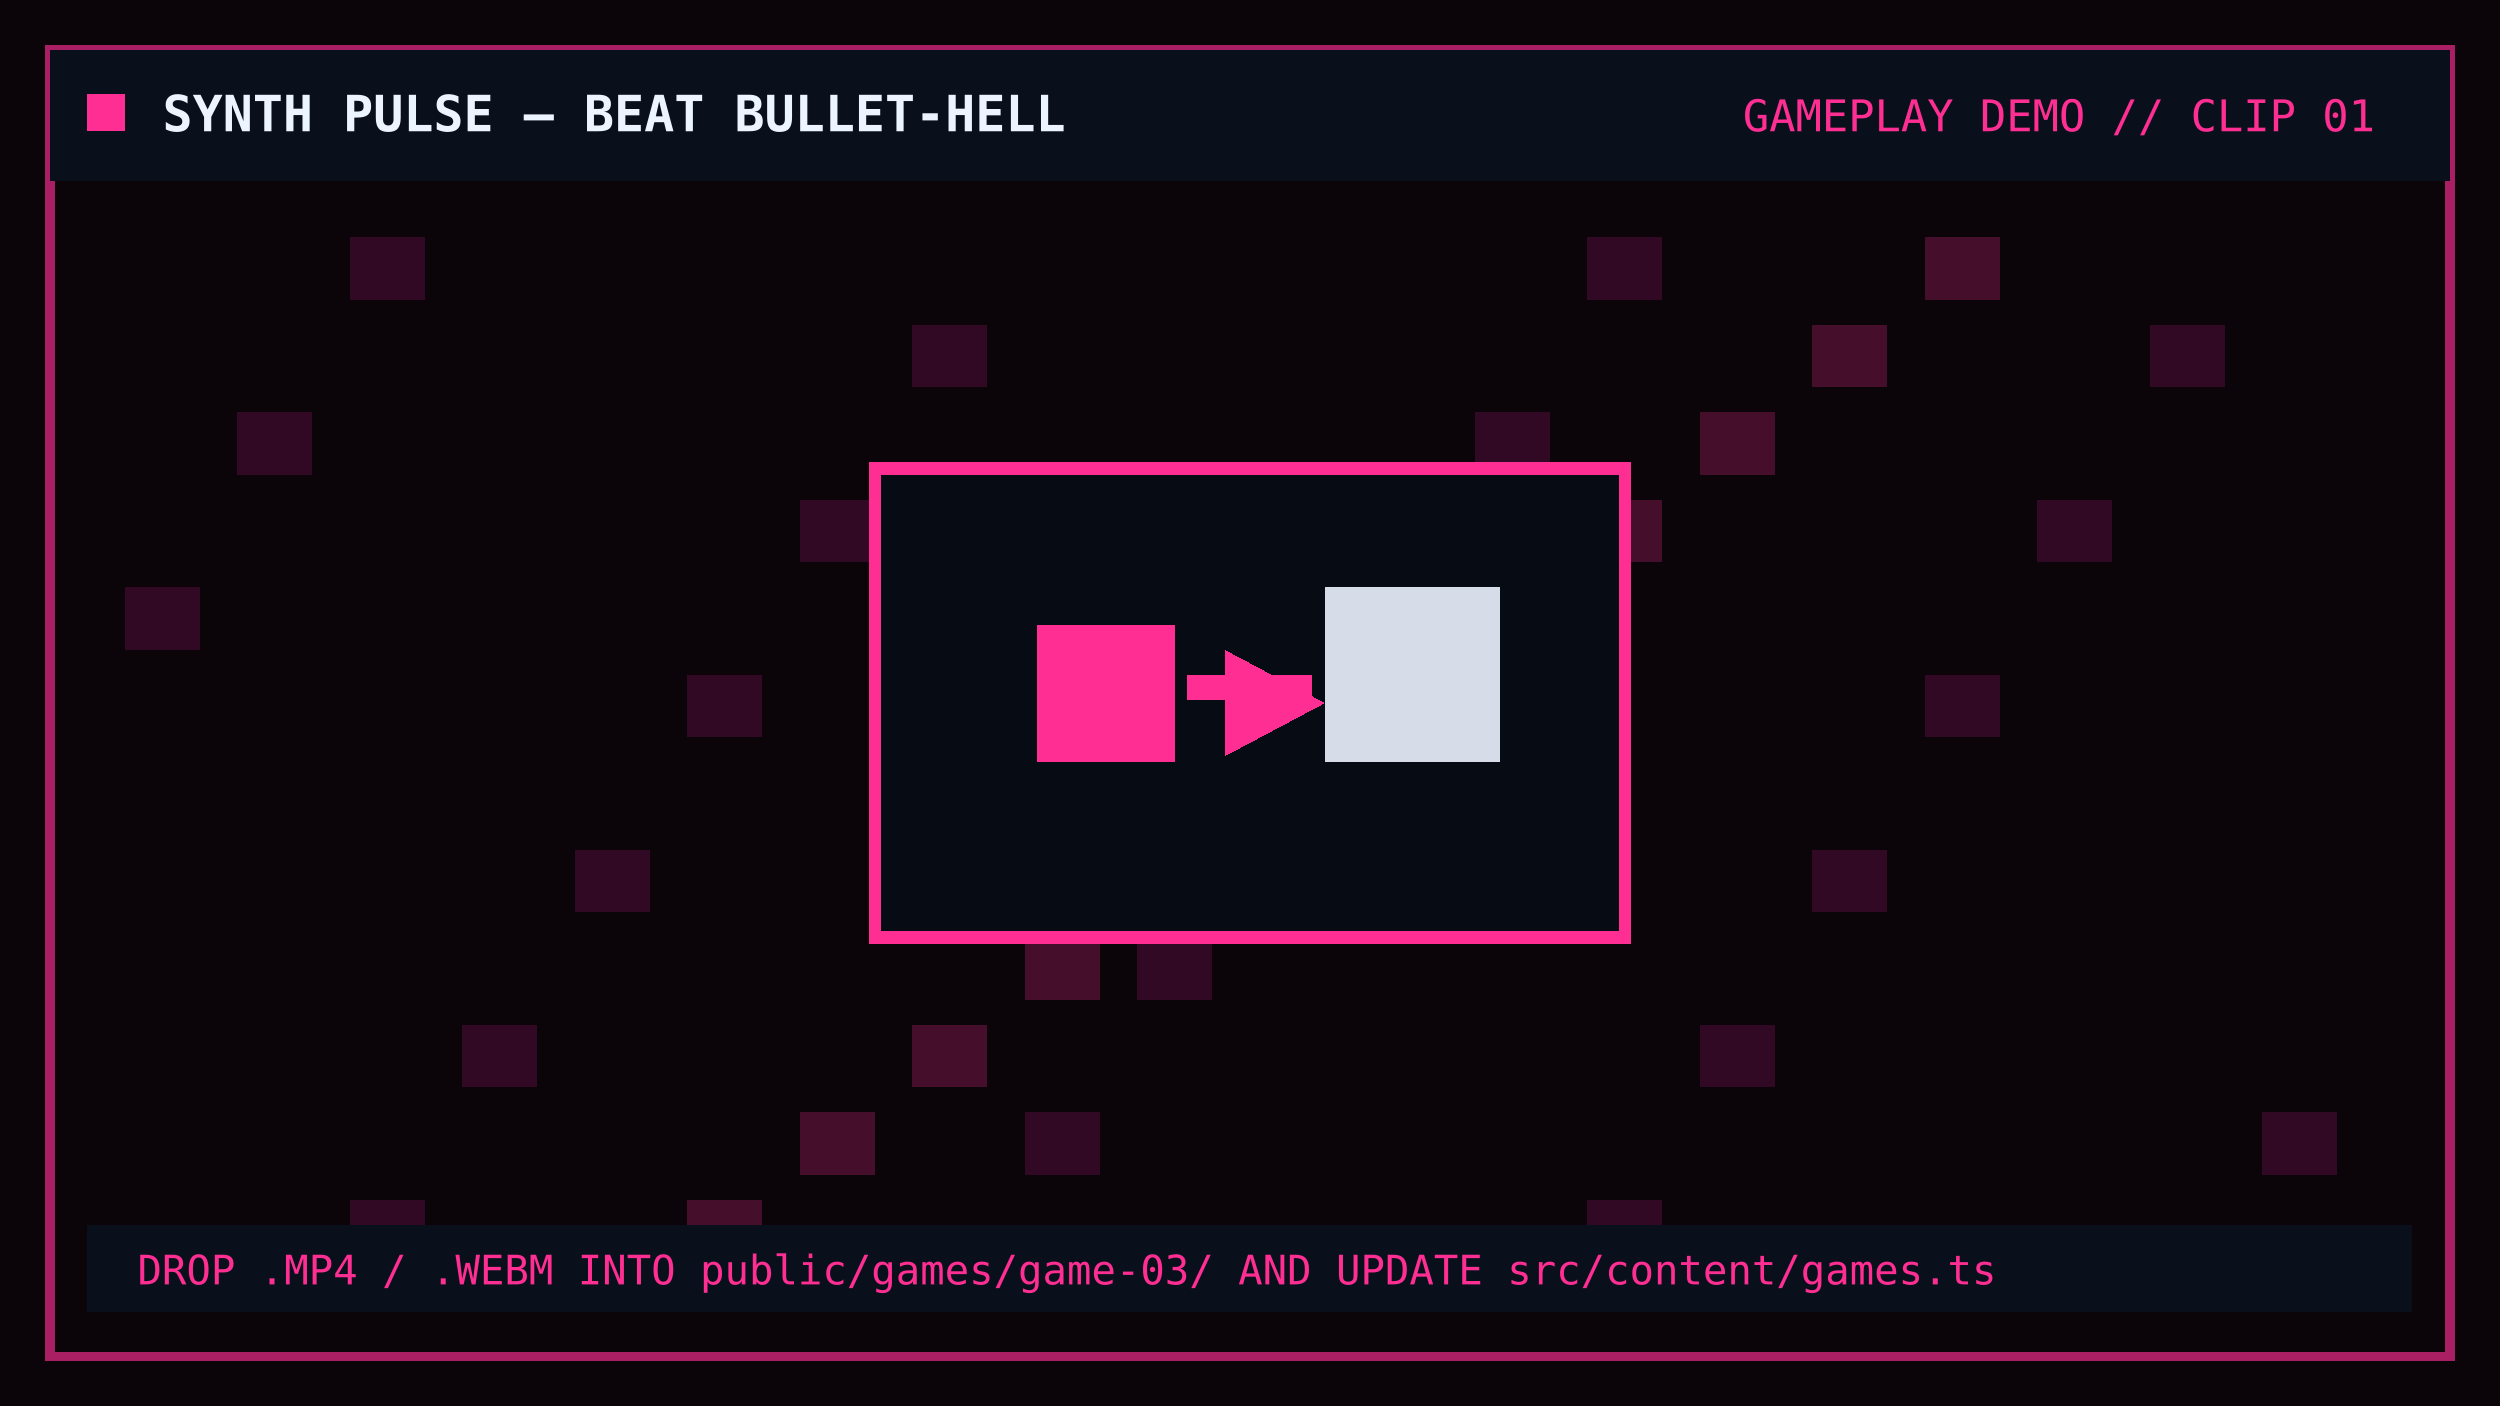
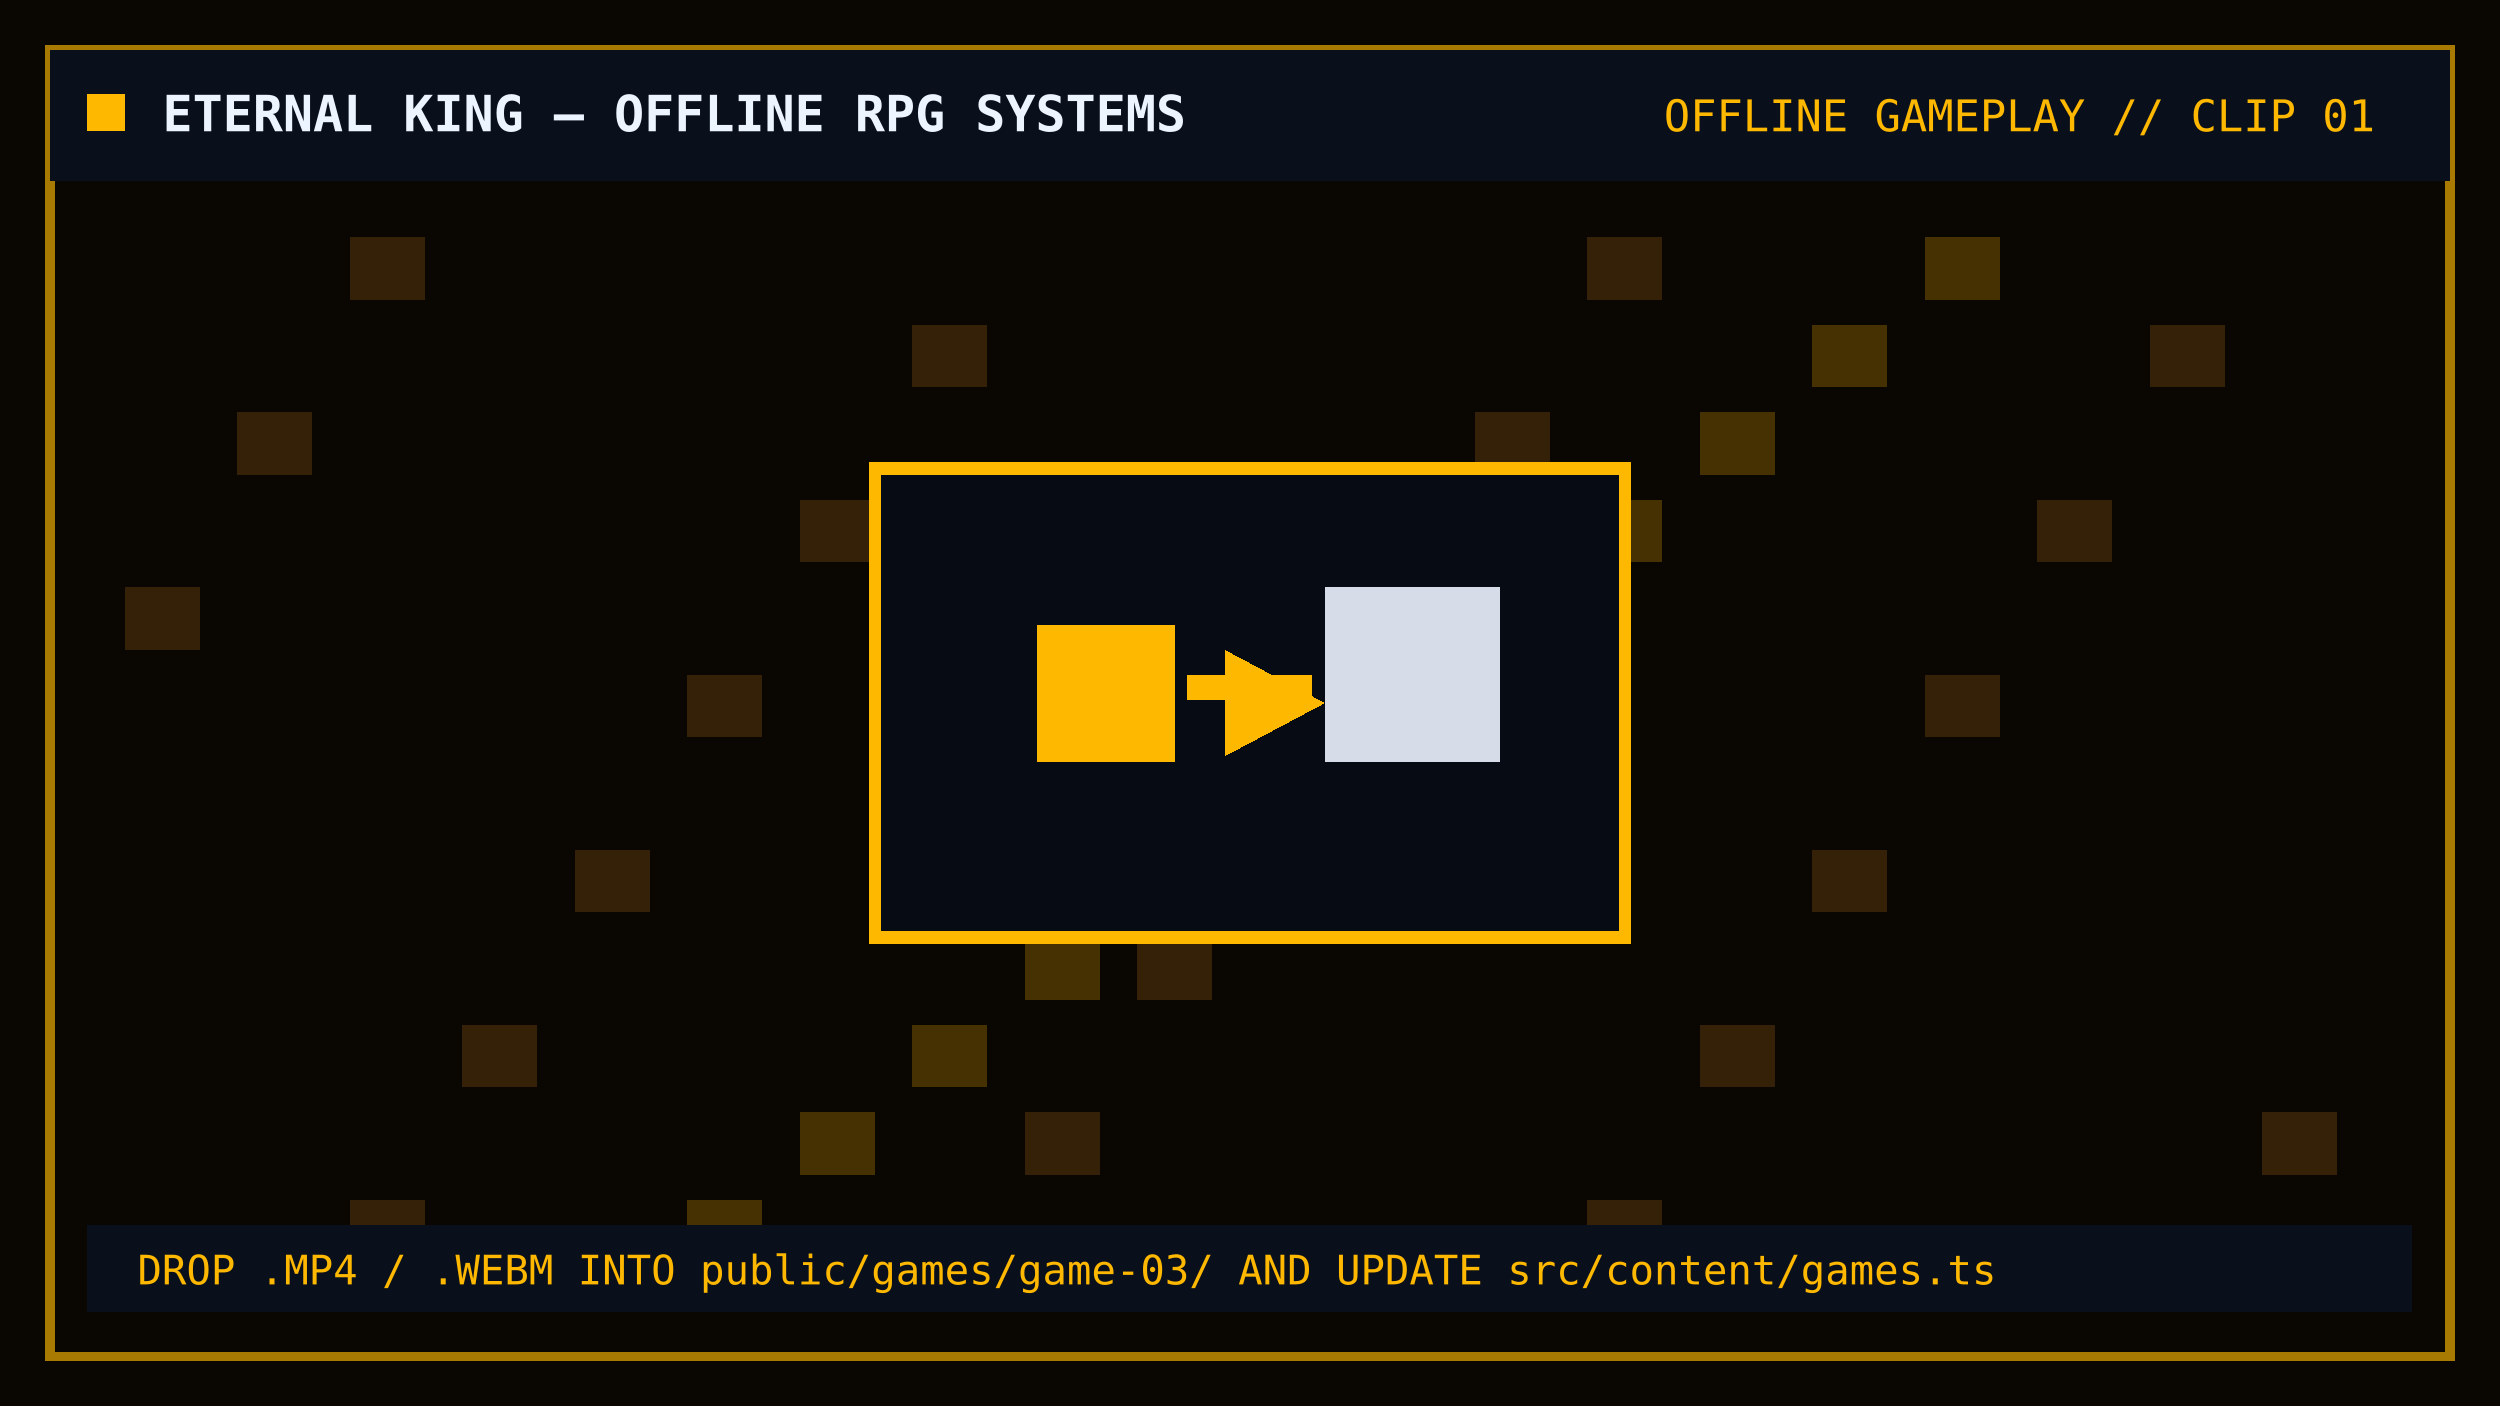
<svg xmlns="http://www.w3.org/2000/svg" viewBox="0 0 800 450" shape-rendering="crispEdges">
-   <rect width="800" height="450" fill="#0B0409" />
-   <rect x="112" y="76" width="24" height="20" fill="#3E0B2D" opacity="0.75" />
-   <rect x="508" y="76" width="24" height="20" fill="#3E0B2D" opacity="0.75" />
-   <rect x="616" y="76" width="24" height="20" fill="#FF2E93" opacity="0.24" />
-   <rect x="292" y="104" width="24" height="20" fill="#3E0B2D" opacity="0.75" />
-   <rect x="580" y="104" width="24" height="20" fill="#FF2E93" opacity="0.24" />
-   <rect x="688" y="104" width="24" height="20" fill="#3E0B2D" opacity="0.75" />
-   <rect x="76" y="132" width="24" height="20" fill="#3E0B2D" opacity="0.75" />
-   <rect x="472" y="132" width="24" height="20" fill="#3E0B2D" opacity="0.75" />
-   <rect x="544" y="132" width="24" height="20" fill="#FF2E93" opacity="0.24" />
-   <rect x="256" y="160" width="24" height="20" fill="#3E0B2D" opacity="0.75" />
-   <rect x="508" y="160" width="24" height="20" fill="#FF2E93" opacity="0.24" />
-   <rect x="652" y="160" width="24" height="20" fill="#3E0B2D" opacity="0.75" />
-   <rect x="40" y="188" width="24" height="20" fill="#3E0B2D" opacity="0.75" />
-   <rect x="436" y="188" width="24" height="20" fill="#3E0B2D" opacity="0.75" />
-   <rect x="472" y="188" width="24" height="20" fill="#FF2E93" opacity="0.24" />
-   <rect x="220" y="216" width="24" height="20" fill="#3E0B2D" opacity="0.75" />
-   <rect x="436" y="216" width="24" height="20" fill="#FF2E93" opacity="0.24" />
-   <rect x="616" y="216" width="24" height="20" fill="#3E0B2D" opacity="0.75" />
-   <rect x="400" y="244" width="24" height="20" fill="#FF2E93" opacity="0.24" />
-   <rect x="184" y="272" width="24" height="20" fill="#3E0B2D" opacity="0.75" />
-   <rect x="364" y="272" width="24" height="20" fill="#FF2E93" opacity="0.24" />
-   <rect x="580" y="272" width="24" height="20" fill="#3E0B2D" opacity="0.75" />
-   <rect x="328" y="300" width="24" height="20" fill="#FF2E93" opacity="0.24" />
-   <rect x="364" y="300" width="24" height="20" fill="#3E0B2D" opacity="0.75" />
-   <rect x="148" y="328" width="24" height="20" fill="#3E0B2D" opacity="0.75" />
-   <rect x="292" y="328" width="24" height="20" fill="#FF2E93" opacity="0.24" />
-   <rect x="544" y="328" width="24" height="20" fill="#3E0B2D" opacity="0.75" />
-   <rect x="256" y="356" width="24" height="20" fill="#FF2E93" opacity="0.24" />
-   <rect x="328" y="356" width="24" height="20" fill="#3E0B2D" opacity="0.75" />
-   <rect x="724" y="356" width="24" height="20" fill="#3E0B2D" opacity="0.75" />
-   <rect x="112" y="384" width="24" height="20" fill="#3E0B2D" opacity="0.75" />
-   <rect x="220" y="384" width="24" height="20" fill="#FF2E93" opacity="0.24" />
-   <rect x="508" y="384" width="24" height="20" fill="#3E0B2D" opacity="0.75" />
-   <rect x="16" y="16" width="768" height="418" fill="none" stroke="#FF2E93" stroke-width="3" opacity="0.65" />
+   <rect width="800" height="450" fill="#0A0702" />
+   <rect x="112" y="76" width="24" height="20" fill="#422A09" opacity="0.75" />
+   <rect x="508" y="76" width="24" height="20" fill="#422A09" opacity="0.75" />
+   <rect x="616" y="76" width="24" height="20" fill="#FFB800" opacity="0.24" />
+   <rect x="292" y="104" width="24" height="20" fill="#422A09" opacity="0.75" />
+   <rect x="580" y="104" width="24" height="20" fill="#FFB800" opacity="0.24" />
+   <rect x="688" y="104" width="24" height="20" fill="#422A09" opacity="0.75" />
+   <rect x="76" y="132" width="24" height="20" fill="#422A09" opacity="0.75" />
+   <rect x="472" y="132" width="24" height="20" fill="#422A09" opacity="0.75" />
+   <rect x="544" y="132" width="24" height="20" fill="#FFB800" opacity="0.24" />
+   <rect x="256" y="160" width="24" height="20" fill="#422A09" opacity="0.75" />
+   <rect x="508" y="160" width="24" height="20" fill="#FFB800" opacity="0.24" />
+   <rect x="652" y="160" width="24" height="20" fill="#422A09" opacity="0.75" />
+   <rect x="40" y="188" width="24" height="20" fill="#422A09" opacity="0.75" />
+   <rect x="436" y="188" width="24" height="20" fill="#422A09" opacity="0.75" />
+   <rect x="472" y="188" width="24" height="20" fill="#FFB800" opacity="0.24" />
+   <rect x="220" y="216" width="24" height="20" fill="#422A09" opacity="0.75" />
+   <rect x="436" y="216" width="24" height="20" fill="#FFB800" opacity="0.24" />
+   <rect x="616" y="216" width="24" height="20" fill="#422A09" opacity="0.75" />
+   <rect x="400" y="244" width="24" height="20" fill="#FFB800" opacity="0.24" />
+   <rect x="184" y="272" width="24" height="20" fill="#422A09" opacity="0.75" />
+   <rect x="364" y="272" width="24" height="20" fill="#FFB800" opacity="0.24" />
+   <rect x="580" y="272" width="24" height="20" fill="#422A09" opacity="0.75" />
+   <rect x="328" y="300" width="24" height="20" fill="#FFB800" opacity="0.24" />
+   <rect x="364" y="300" width="24" height="20" fill="#422A09" opacity="0.75" />
+   <rect x="148" y="328" width="24" height="20" fill="#422A09" opacity="0.75" />
+   <rect x="292" y="328" width="24" height="20" fill="#FFB800" opacity="0.24" />
+   <rect x="544" y="328" width="24" height="20" fill="#422A09" opacity="0.75" />
+   <rect x="256" y="356" width="24" height="20" fill="#FFB800" opacity="0.24" />
+   <rect x="328" y="356" width="24" height="20" fill="#422A09" opacity="0.75" />
+   <rect x="724" y="356" width="24" height="20" fill="#422A09" opacity="0.75" />
+   <rect x="112" y="384" width="24" height="20" fill="#422A09" opacity="0.75" />
+   <rect x="220" y="384" width="24" height="20" fill="#FFB800" opacity="0.24" />
+   <rect x="508" y="384" width="24" height="20" fill="#422A09" opacity="0.75" />
+   <rect x="16" y="16" width="768" height="418" fill="none" stroke="#FFB800" stroke-width="3" opacity="0.65" />
  <rect x="16" y="16" width="768" height="42" fill="#0A101B" />
-   <rect x="28" y="30" width="12" height="12" fill="#FF2E93" />
-   <text x="52" y="42" fill="#ECF4FF" font-family="monospace" font-size="16" font-weight="700">SYNTH PULSE — BEAT BULLET-HELL</text>
-   <text x="760" y="42" text-anchor="end" fill="#FF2E93" font-family="monospace" font-size="14">GAMEPLAY DEMO // CLIP 01</text>
-   <rect x="280" y="150" width="240" height="150" fill="#070C14" stroke="#FF2E93" stroke-width="4" />
-   <rect x="332" y="200" width="44" height="44" fill="#FF2E93" />
+   <rect x="28" y="30" width="12" height="12" fill="#FFB800" />
+   <text x="52" y="42" fill="#ECF4FF" font-family="monospace" font-size="16" font-weight="700">ETERNAL KING — OFFLINE RPG SYSTEMS</text>
+   <text x="760" y="42" text-anchor="end" fill="#FFB800" font-family="monospace" font-size="14">OFFLINE GAMEPLAY // CLIP 01</text>
+   <rect x="280" y="150" width="240" height="150" fill="#070C14" stroke="#FFB800" stroke-width="4" />
+   <rect x="332" y="200" width="44" height="44" fill="#FFB800" />
  <rect x="424" y="188" width="56" height="56" fill="#ECF4FF" opacity="0.9" />
-   <rect x="380" y="216" width="40" height="8" fill="#FF2E93" />
-   <polygon points="392,208 424,225 392,242" fill="#FF2E93" />
+   <rect x="380" y="216" width="40" height="8" fill="#FFB800" />
+   <polygon points="392,208 424,225 392,242" fill="#FFB800" />
  <rect x="28" y="392" width="744" height="28" fill="#0A101B" />
-   <text x="44" y="411" fill="#FF2E93" font-family="monospace" font-size="13">DROP .MP4 / .WEBM INTO public/games/game-03/ AND UPDATE src/content/games.ts</text>
+   <text x="44" y="411" fill="#FFB800" font-family="monospace" font-size="13">DROP .MP4 / .WEBM INTO public/games/game-03/ AND UPDATE src/content/games.ts</text>
</svg>
